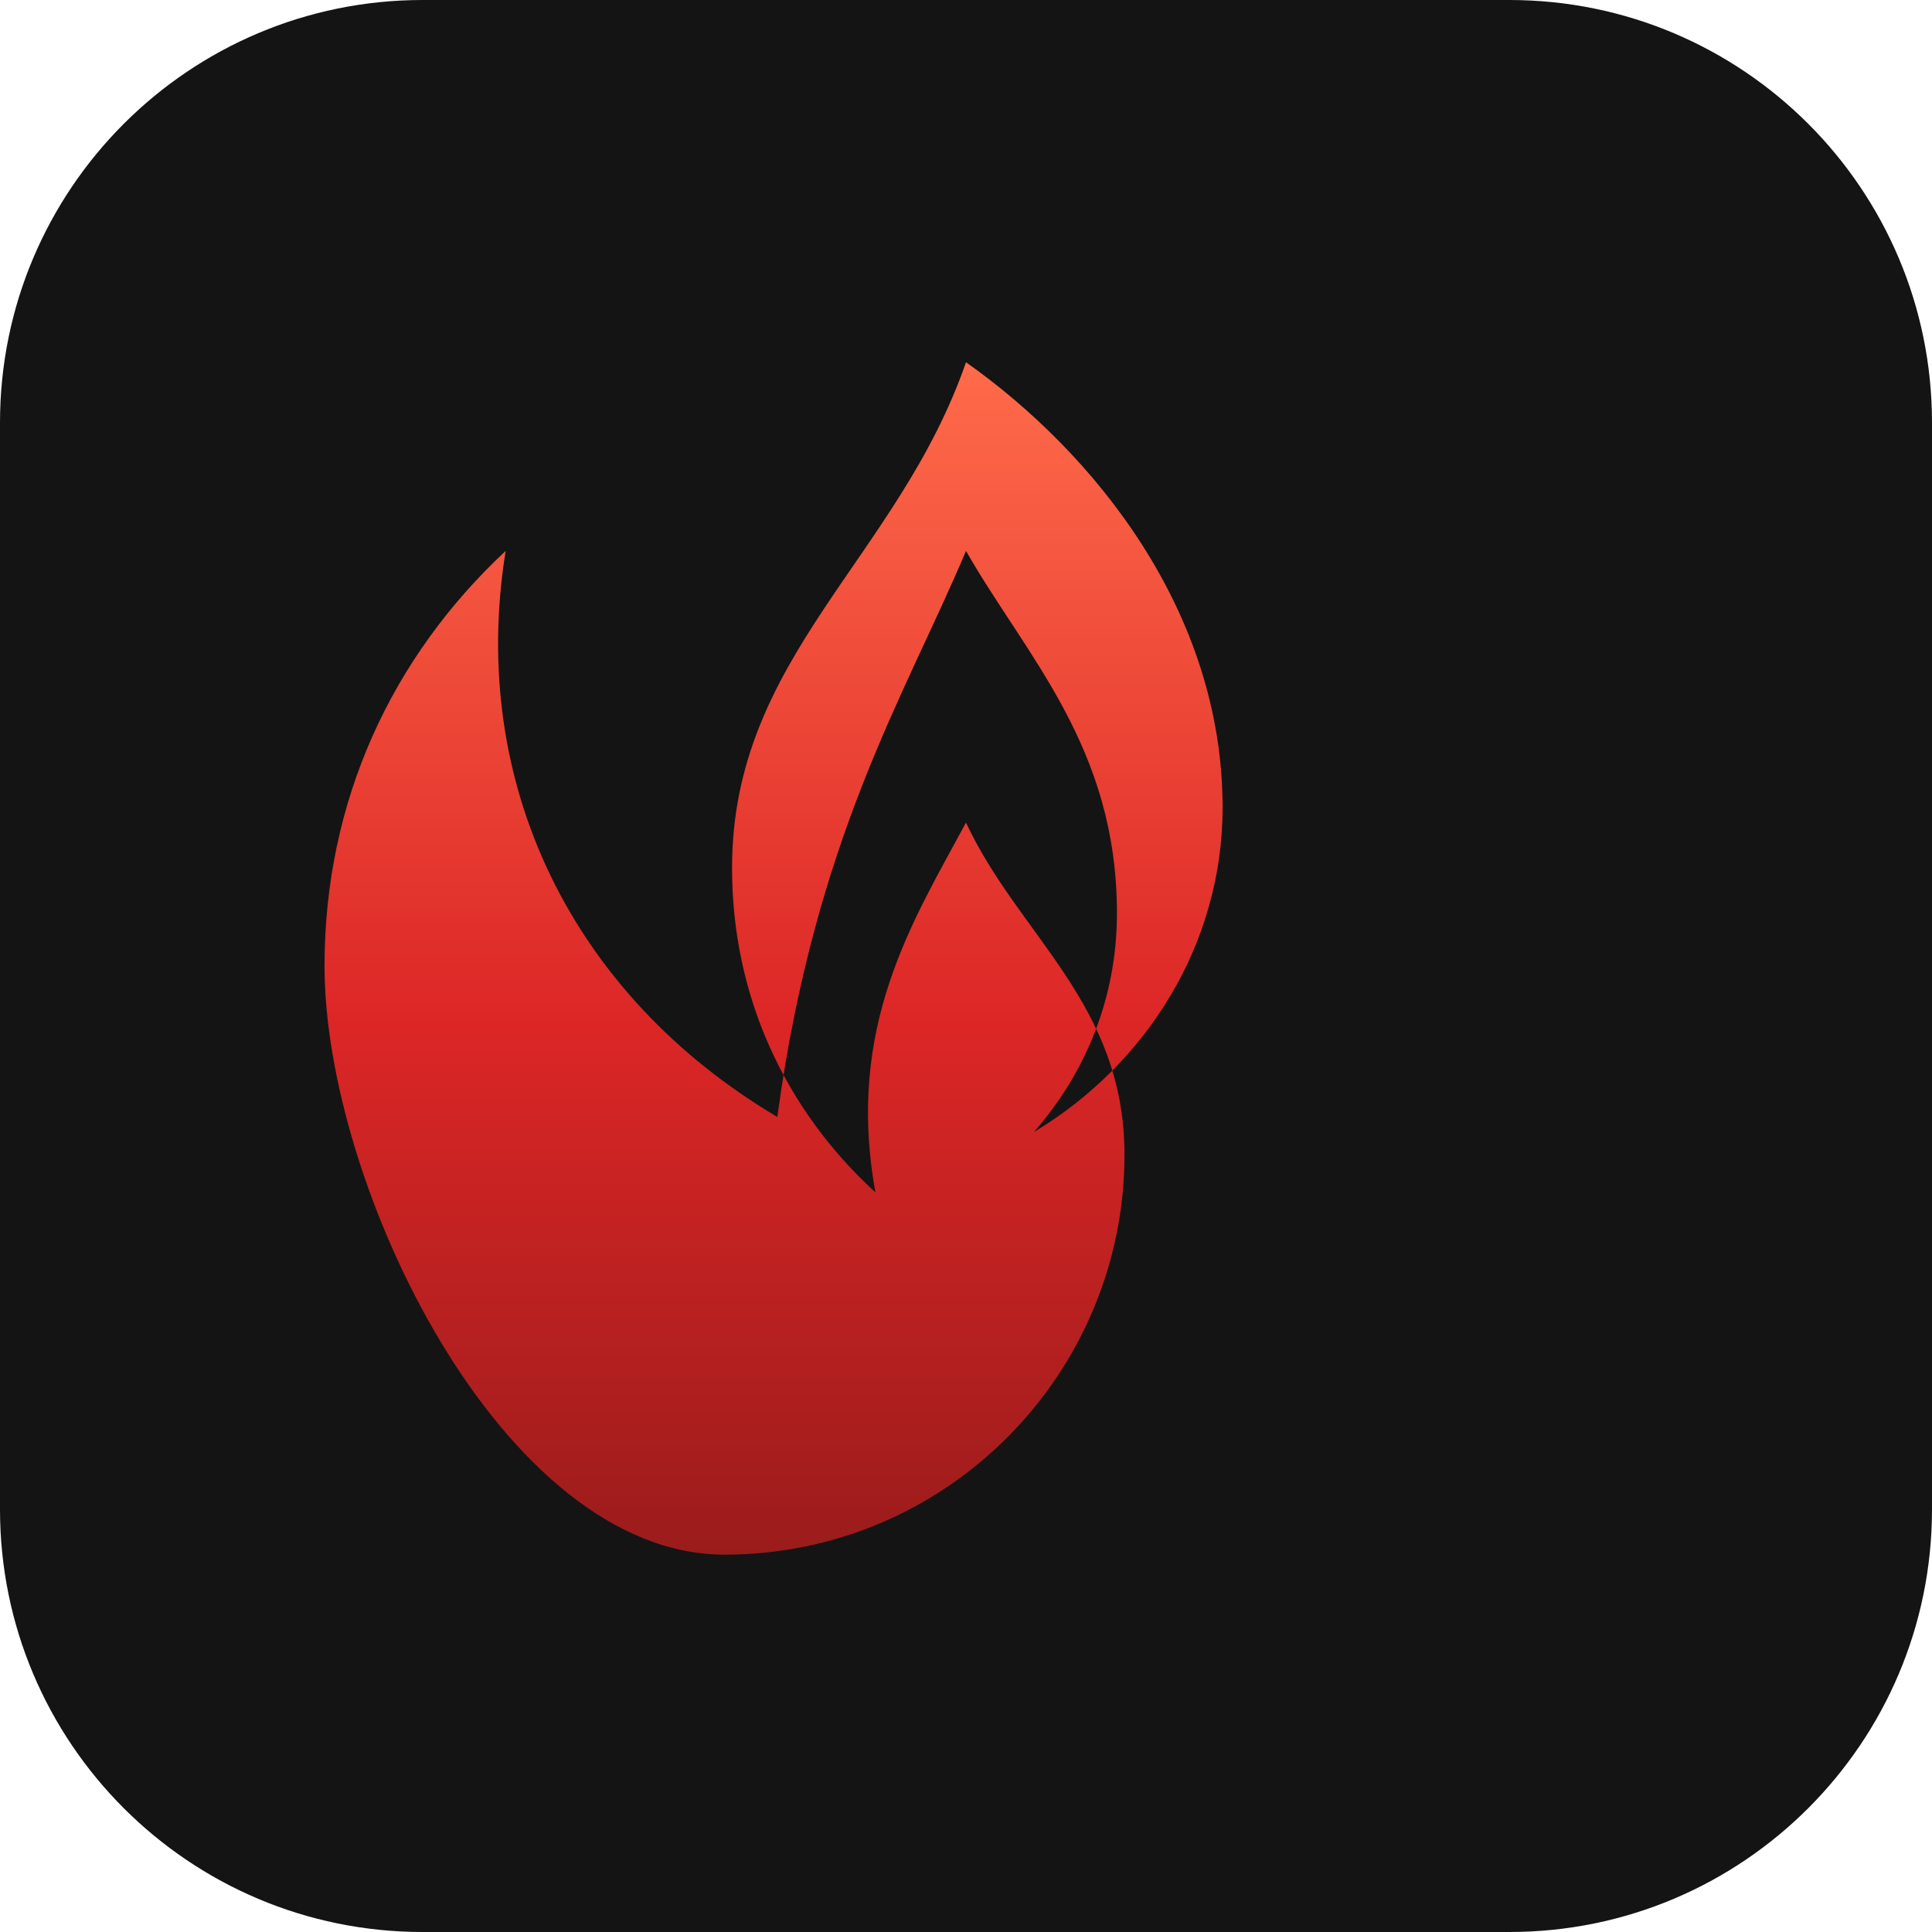
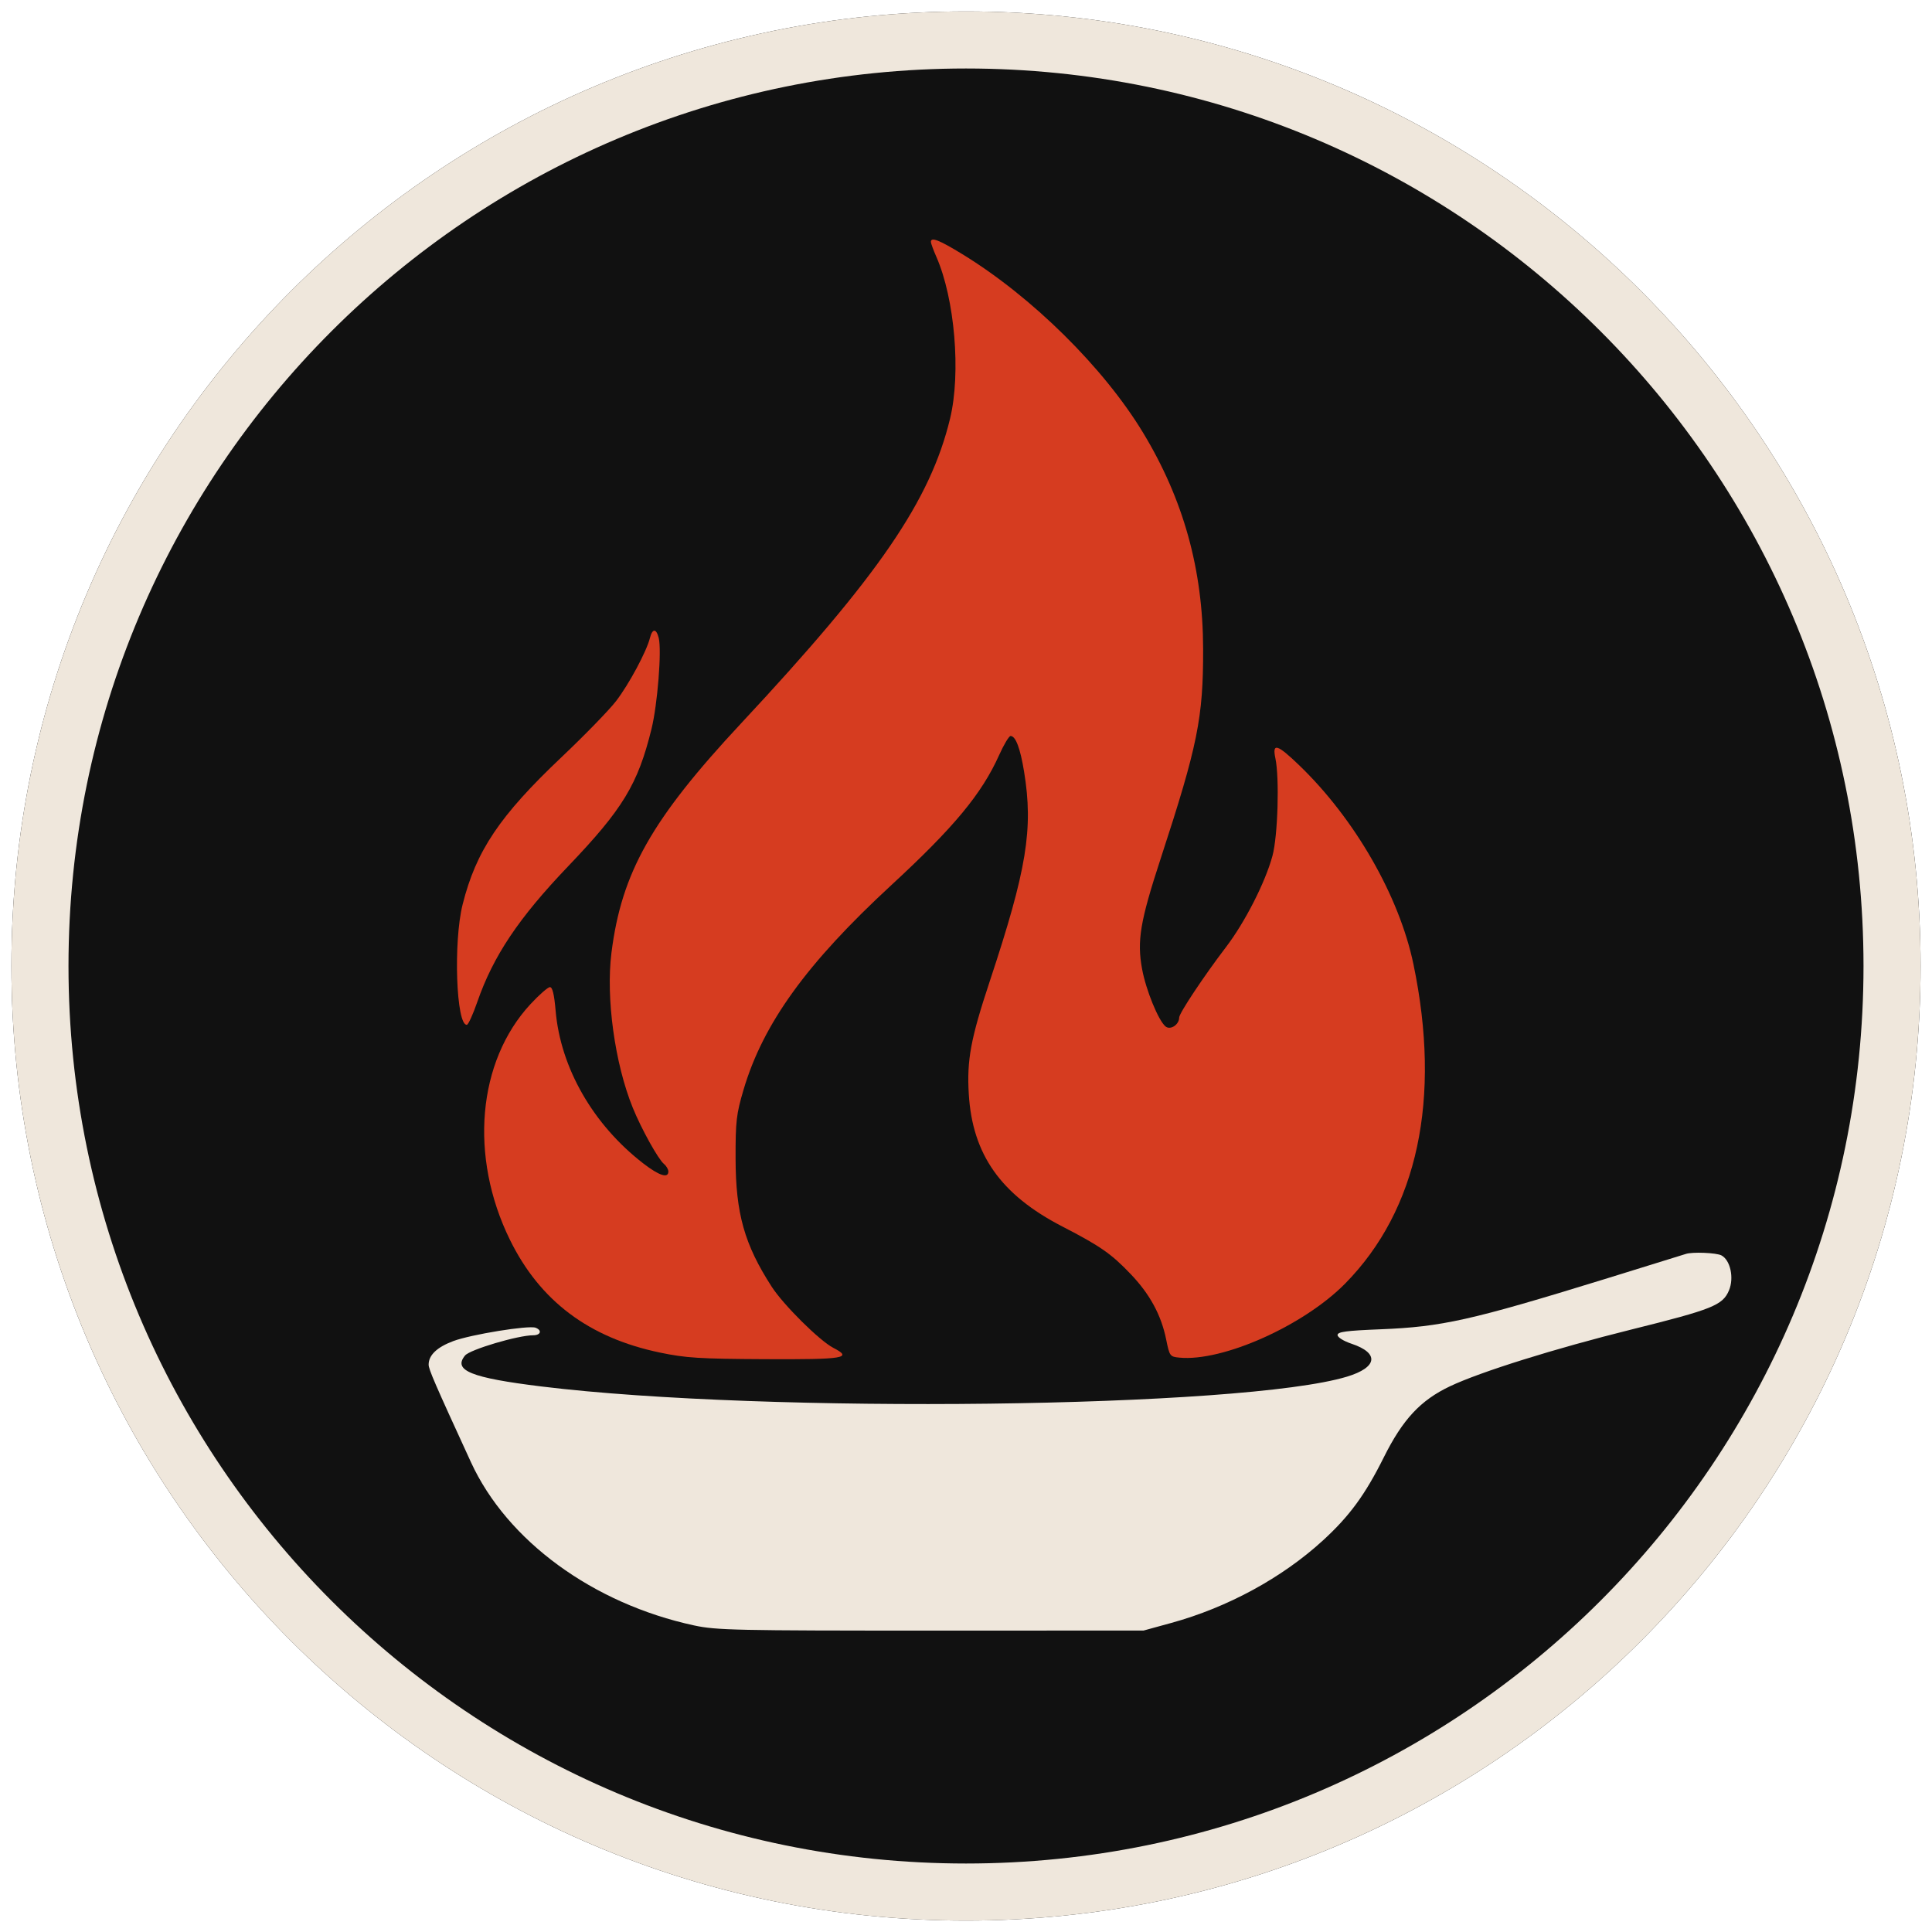
- <svg xmlns="http://www.w3.org/2000/svg" viewBox="0 0 512 512" role="img" aria-label="Firehall Meals">
-   <defs>
-     <linearGradient id="flame" x1="256" y1="96" x2="256" y2="416" gradientUnits="userSpaceOnUse">
-       <stop offset="0%" stop-color="#ff6b4a" />
-       <stop offset="55%" stop-color="#dc2626" />
-       <stop offset="100%" stop-color="#991b1b" />
-     </linearGradient>
-   </defs>
-   <rect width="512" height="512" rx="112" fill="#141414" />
-   <path fill="url(#flame)" d="M256 96c-18 52-62 78-62 134 0 34 14 64 38 86-8-44 10-72 24-98 14 30 42 48 42 88 0 58-47 106-106 106S86 314 86 256c0-44 18-82 48-110-10 62 18 118 72 150 10-74 34-112 50-150 16 28 40 52 40 96 0 22-8 42-22 58 30-18 50-50 50-86 0-52-34-94-68-118z" />
+ <svg xmlns="http://www.w3.org/2000/svg" viewBox="170.8 169.1 677 677" role="img" aria-label="Firehall Meals">
+   <circle cx="509.3" cy="507.6" r="334.5" fill="#111111" />
+   <circle cx="509.3" cy="507.6" r="324.5" fill="none" stroke="#EFE7DC" stroke-width="20.0" />
+   <path fill="#EFE7DC" d="M 761.500 608.510 C 760.950 608.704, 748.125 612.680, 733 617.345 C 686.247 631.766, 676.063 634.044, 654.500 634.903 C 642.522 635.380, 639.500 635.785, 639.500 636.914 C 639.500 637.717, 641.622 639.037, 644.417 639.972 C 654.215 643.250, 653.515 648.251, 642.805 651.498 C 606.409 662.532, 438.923 664.571, 360.500 654.934 C 335.800 651.899, 329.444 649.319, 333.765 644.082 C 335.487 641.994, 352.315 637, 357.628 637 C 360.274 637, 360.834 635.257, 358.479 634.354 C 356.077 633.432, 335.826 636.719, 329.632 639.036 C 323.927 641.171, 321 643.966, 321 647.280 C 321 648.929, 323.141 653.867, 335.832 681.482 C 348.489 709.025, 378.591 731.038, 414.047 738.679 C 421.801 740.349, 428.663 740.499, 497 740.486 L 571.500 740.473 581.249 737.794 C 600.991 732.370, 620.111 721.964, 634.412 708.859 C 643.689 700.359, 649.174 692.867, 655.692 679.791 C 662.330 666.477, 668.564 659.776, 678.866 654.885 C 689.553 649.812, 715.625 641.653, 742.500 634.972 C 770.931 627.904, 774.486 626.475, 776.673 621.239 C 778.489 616.893, 777.147 610.684, 774.030 609.016 C 772.257 608.067, 763.734 607.723, 761.500 608.510 M 363.702 661.632 C 361.163 664.170, 367.908 667.030, 384.500 670.452 C 426.578 679.129, 531.577 682.968, 565 677.052 C 582.051 674.033, 596.500 669.193, 596.500 666.500 C 596.500 664.009, 594.269 663.971, 563.500 665.945 C 536.190 667.698, 461.722 667.799, 428.500 666.129 C 404.626 664.928, 371.814 662.432, 366.952 661.446 C 365.550 661.162, 364.088 661.246, 363.702 661.632" />
+   <path fill="#D63C20" d="M 497 253.873 C 497 254.353, 497.866 256.715, 498.925 259.123 C 505.365 273.767, 507.570 299.801, 503.722 315.760 C 496.788 344.520, 478.712 370.893, 430.575 422.482 C 399.112 456.202, 388.594 474.813, 385.056 503.024 C 383.077 518.810, 386.242 541.792, 392.526 557.256 C 395.540 564.674, 401.422 575.276, 403.464 576.970 C 404.309 577.671, 405 578.865, 405 579.622 C 405 582.105, 401.779 581.073, 396.276 576.827 C 378.654 563.232, 367.213 543.316, 365.497 523.250 C 365.010 517.551, 364.393 515, 363.504 515 C 362.795 515, 359.717 517.698, 356.664 520.996 C 338.094 541.054, 335.185 574.378, 349.464 603.500 C 359.981 624.952, 377.146 637.863, 402.059 643.064 C 411.132 644.958, 415.960 645.260, 438.910 645.372 C 466.696 645.507, 469.775 644.996, 462.814 641.410 C 457.996 638.928, 445.351 626.387, 441.226 620 C 431.647 605.168, 428.591 594.313, 428.557 575 C 428.534 561.997, 428.821 559.519, 431.335 551 C 438.178 527.810, 453.447 506.665, 483.147 479.251 C 505.134 458.956, 514.828 447.256, 520.936 433.642 C 522.575 429.989, 524.369 427, 524.923 427 C 526.693 427, 528.313 431.280, 529.654 439.500 C 532.934 459.592, 530.610 473.769, 517.607 513 C 510.948 533.089, 509.559 540.559, 510.274 552.439 C 511.551 573.675, 521.486 587.747, 543.066 598.886 C 556.438 605.789, 560.232 608.438, 567.134 615.689 C 573.758 622.649, 577.710 629.951, 579.426 638.402 C 580.628 644.325, 580.761 644.510, 584.078 644.832 C 599.255 646.306, 627.672 633.604, 642.185 618.858 C 667.615 593.020, 675.925 554.102, 666.082 506.935 C 661.111 483.114, 645.550 456.027, 626.049 437.250 C 618.380 429.865, 616.553 429.318, 617.705 434.750 C 619.181 441.709, 618.579 462.014, 616.690 469 C 614.183 478.273, 607.053 492.271, 600.389 501 C 592.706 511.066, 584 524.160, 584 525.650 C 584 528.158, 580.922 530.179, 579.225 528.785 C 576.729 526.733, 572.377 516.091, 571.011 508.697 C 569.175 498.763, 570.312 491.982, 577.503 470 C 590.497 430.278, 592.443 420.670, 592.392 396.500 C 592.333 368.677, 585.516 344.135, 571.344 320.720 C 557.538 297.911, 532.433 273.108, 508.042 258.177 C 499.852 253.164, 497 252.053, 497 253.873 M 398.556 392.635 C 397.360 397.398, 391.175 408.925, 386.680 414.765 C 384.253 417.919, 375.682 426.736, 367.633 434.358 C 345.889 454.947, 337.640 467.223, 332.911 486.031 C 329.614 499.145, 330.656 528.577, 334.404 528.198 C 334.901 528.148, 336.530 524.579, 338.024 520.268 C 343.627 504.100, 352.511 490.826, 369.901 472.639 C 389.059 452.603, 394.326 443.921, 399.103 424.500 C 401.212 415.926, 402.711 396.971, 401.624 392.636 C 400.777 389.263, 399.402 389.263, 398.556 392.635" />
</svg>
